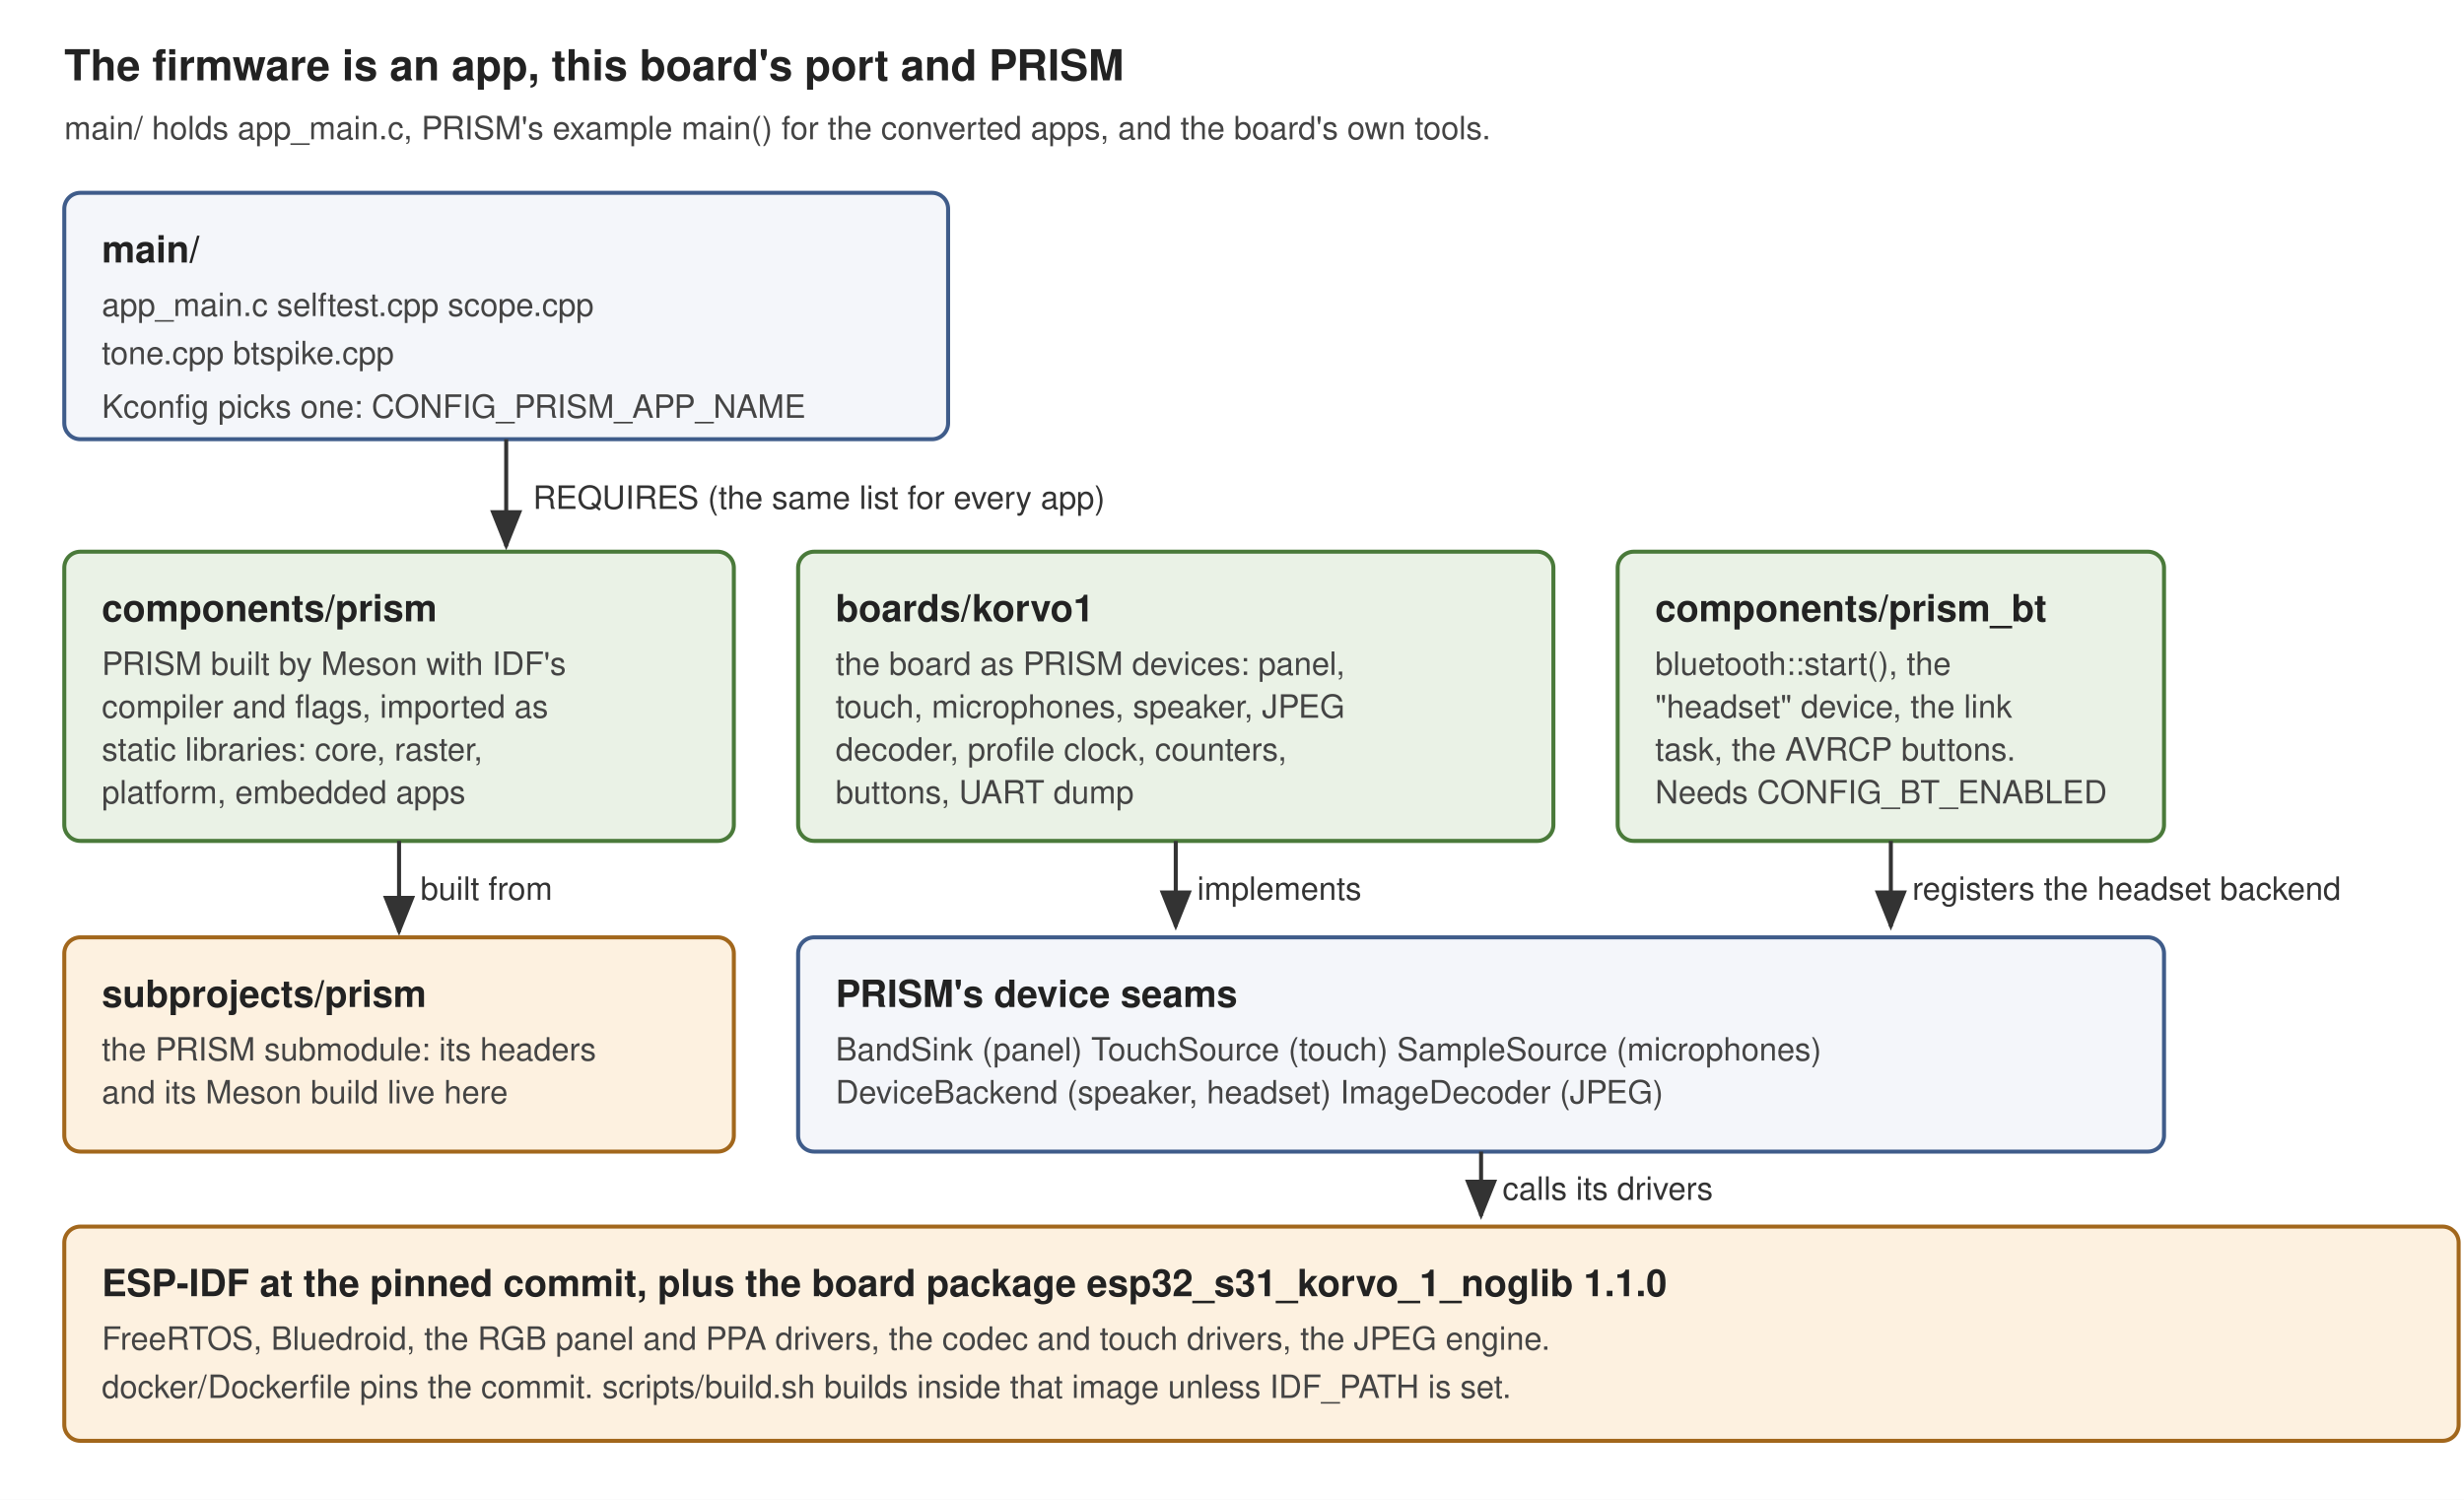
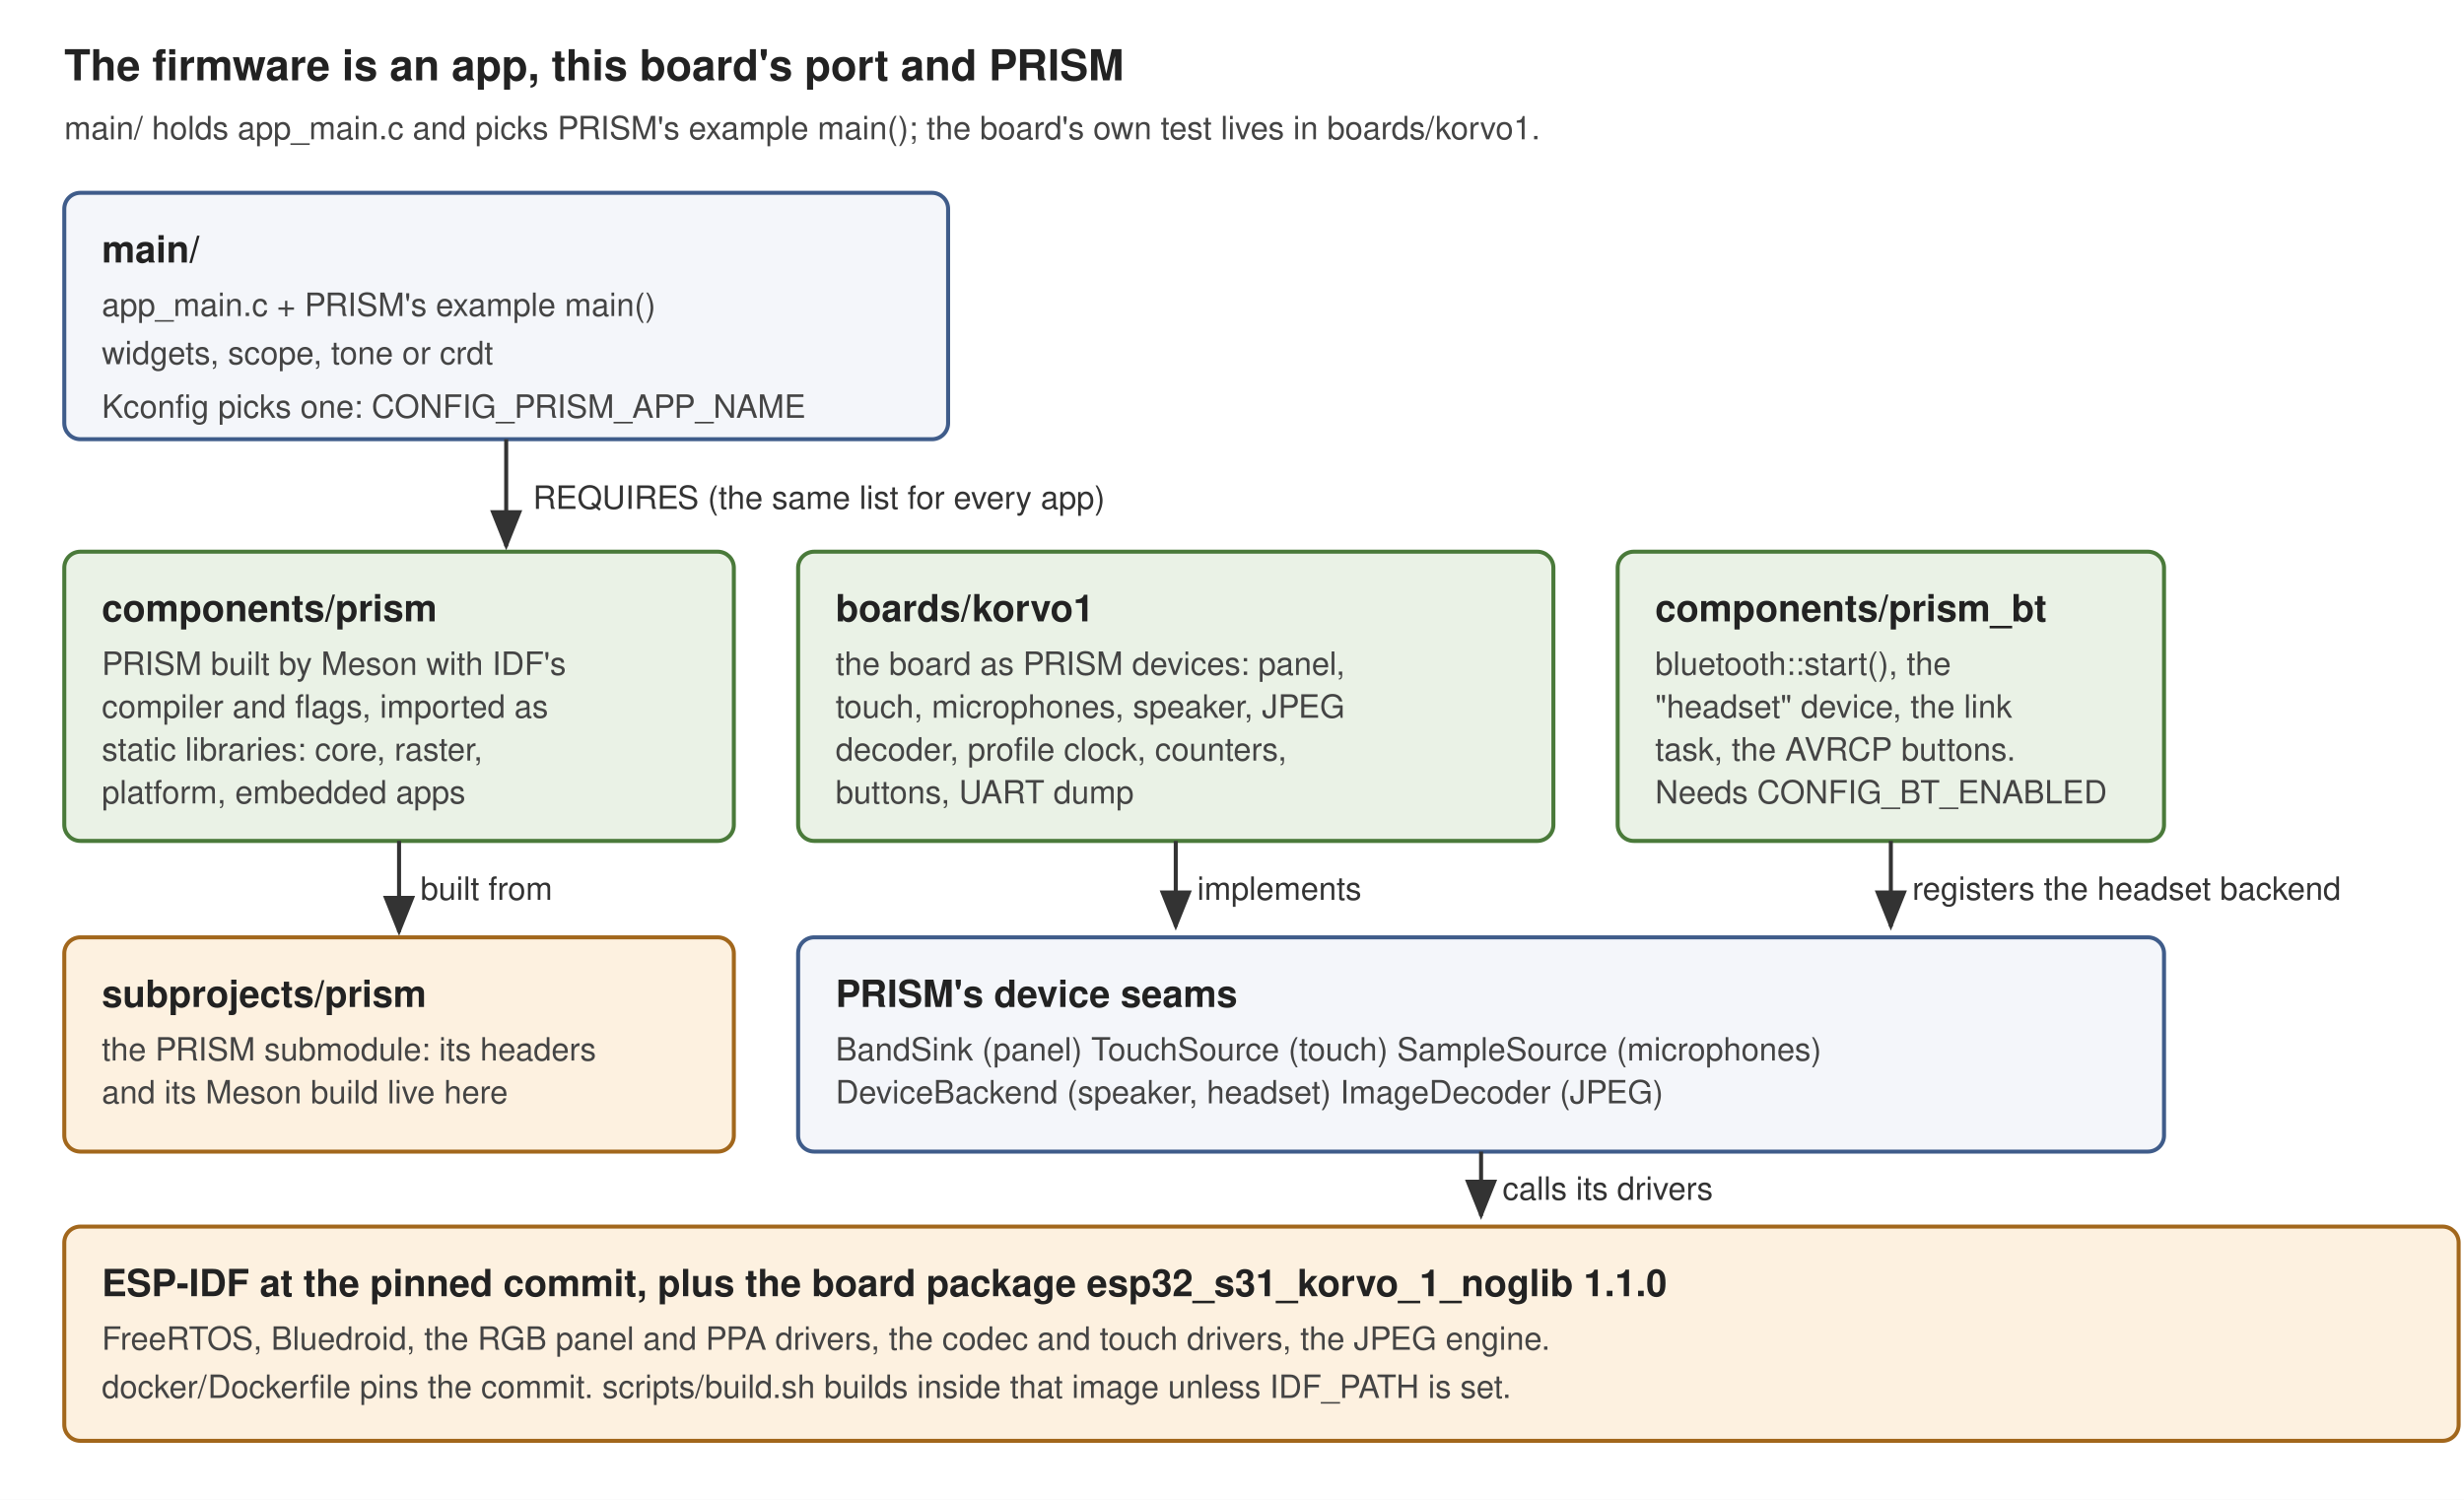
<svg xmlns="http://www.w3.org/2000/svg" width="920" height="560" viewBox="0 0 920 560">
  <rect x="0" y="0" width="920" height="560" fill="#ffffff" />
  <defs>
    <marker id="arrow" markerWidth="10" markerHeight="8" refX="9" refY="4" orient="auto">
      <path d="M0,0 L10,4 L0,8 z" fill="#333333" />
    </marker>
    <style>
      text { font-family: Helvetica, Arial, sans-serif; fill: #222222; }
      .box { fill: #f4f6fa; stroke: #3f5c8a; stroke-width: 1.5; }
      .repo { fill: #eaf2e6; stroke: #4a7a3a; stroke-width: 1.5; }
      .ext { fill: #fdf1e0; stroke: #a2671c; stroke-width: 1.5; }
      .title { font-size: 16px; font-weight: bold; }
      .name { font-size: 14px; font-weight: bold; }
      .sub { font-size: 12px; fill: #444444; }
      .flow { font-size: 12px; fill: #333333; }
      .line { stroke: #333333; stroke-width: 1.5; fill: none; }
    </style>
  </defs>
  <text class="title" x="24" y="30">The firmware is an app, this board's port and PRISM</text>
-   <text class="sub" x="24" y="52">main/ holds app_main.c, PRISM's example main() for the converted apps, and the board's own tools.</text>
+   <text class="sub" x="24" y="52">main/ holds app_main.c and picks PRISM's example main(); the board's own test lives in boards/korvo1.</text>
  <rect class="box" x="24" y="72" width="330" height="92" rx="6" />
  <text class="name" x="38" y="98">main/</text>
-   <text class="sub" x="38" y="118">app_main.c  selftest.cpp  scope.cpp</text>
-   <text class="sub" x="38" y="136">tone.cpp  btspike.cpp</text>
+   <text class="sub" x="38" y="118">app_main.c + PRISM's example main()</text>
+   <text class="sub" x="38" y="136">widgets, scope, tone or crdt</text>
  <text class="sub" x="38" y="156">Kconfig picks one: CONFIG_PRISM_APP_NAME</text>
  <line class="line" x1="189" y1="164" x2="189" y2="204" marker-end="url(#arrow)" />
  <text class="flow" x="199" y="190">REQUIRES (the same list for every app)</text>
  <rect class="repo" x="24" y="206" width="250" height="108" rx="6" />
  <text class="name" x="38" y="232">components/prism</text>
  <text class="sub" x="38" y="252">PRISM built by Meson with IDF's</text>
  <text class="sub" x="38" y="268">compiler and flags, imported as</text>
  <text class="sub" x="38" y="284">static libraries: core, raster,</text>
  <text class="sub" x="38" y="300">platform, embedded apps</text>
  <rect class="repo" x="298" y="206" width="282" height="108" rx="6" />
  <text class="name" x="312" y="232">boards/korvo1</text>
  <text class="sub" x="312" y="252">the board as PRISM devices: panel,</text>
  <text class="sub" x="312" y="268">touch, microphones, speaker, JPEG</text>
  <text class="sub" x="312" y="284">decoder, profile clock, counters,</text>
  <text class="sub" x="312" y="300">buttons, UART dump</text>
  <rect class="repo" x="604" y="206" width="204" height="108" rx="6" />
  <text class="name" x="618" y="232">components/prism_bt</text>
  <text class="sub" x="618" y="252">bluetooth::start(), the</text>
  <text class="sub" x="618" y="268">"headset" device, the link</text>
  <text class="sub" x="618" y="284">task, the AVRCP buttons.</text>
  <text class="sub" x="618" y="300">Needs CONFIG_BT_ENABLED</text>
  <line class="line" x1="149" y1="314" x2="149" y2="348" marker-end="url(#arrow)" />
  <text class="flow" x="157" y="336">built from</text>
  <rect class="ext" x="24" y="350" width="250" height="80" rx="6" />
  <text class="name" x="38" y="376">subprojects/prism</text>
  <text class="sub" x="38" y="396">the PRISM submodule: its headers</text>
  <text class="sub" x="38" y="412">and its Meson build live here</text>
  <rect class="box" x="298" y="350" width="510" height="80" rx="6" />
  <text class="name" x="312" y="376">PRISM's device seams</text>
  <text class="sub" x="312" y="396">BandSink (panel)   TouchSource (touch)   SampleSource (microphones)</text>
  <text class="sub" x="312" y="412">DeviceBackend (speaker, headset)   ImageDecoder (JPEG)</text>
  <line class="line" x1="439" y1="314" x2="439" y2="346" marker-end="url(#arrow)" />
  <text class="flow" x="447" y="336">implements</text>
  <line class="line" x1="706" y1="314" x2="706" y2="346" marker-end="url(#arrow)" />
  <text class="flow" x="714" y="336">registers the headset backend</text>
  <rect class="ext" x="24" y="458" width="894" height="80" rx="6" />
  <text class="name" x="38" y="484">ESP-IDF at the pinned commit, plus the board package esp32_s31_korvo_1_noglib 1.1.0</text>
  <text class="sub" x="38" y="504">FreeRTOS, Bluedroid, the RGB panel and PPA drivers, the codec and touch drivers, the JPEG engine.</text>
  <text class="sub" x="38" y="522">docker/Dockerfile pins the commit. scripts/build.sh builds inside that image unless IDF_PATH is set.</text>
  <line class="line" x1="553" y1="430" x2="553" y2="454" marker-end="url(#arrow)" />
  <text class="flow" x="561" y="448">calls its drivers</text>
</svg>
